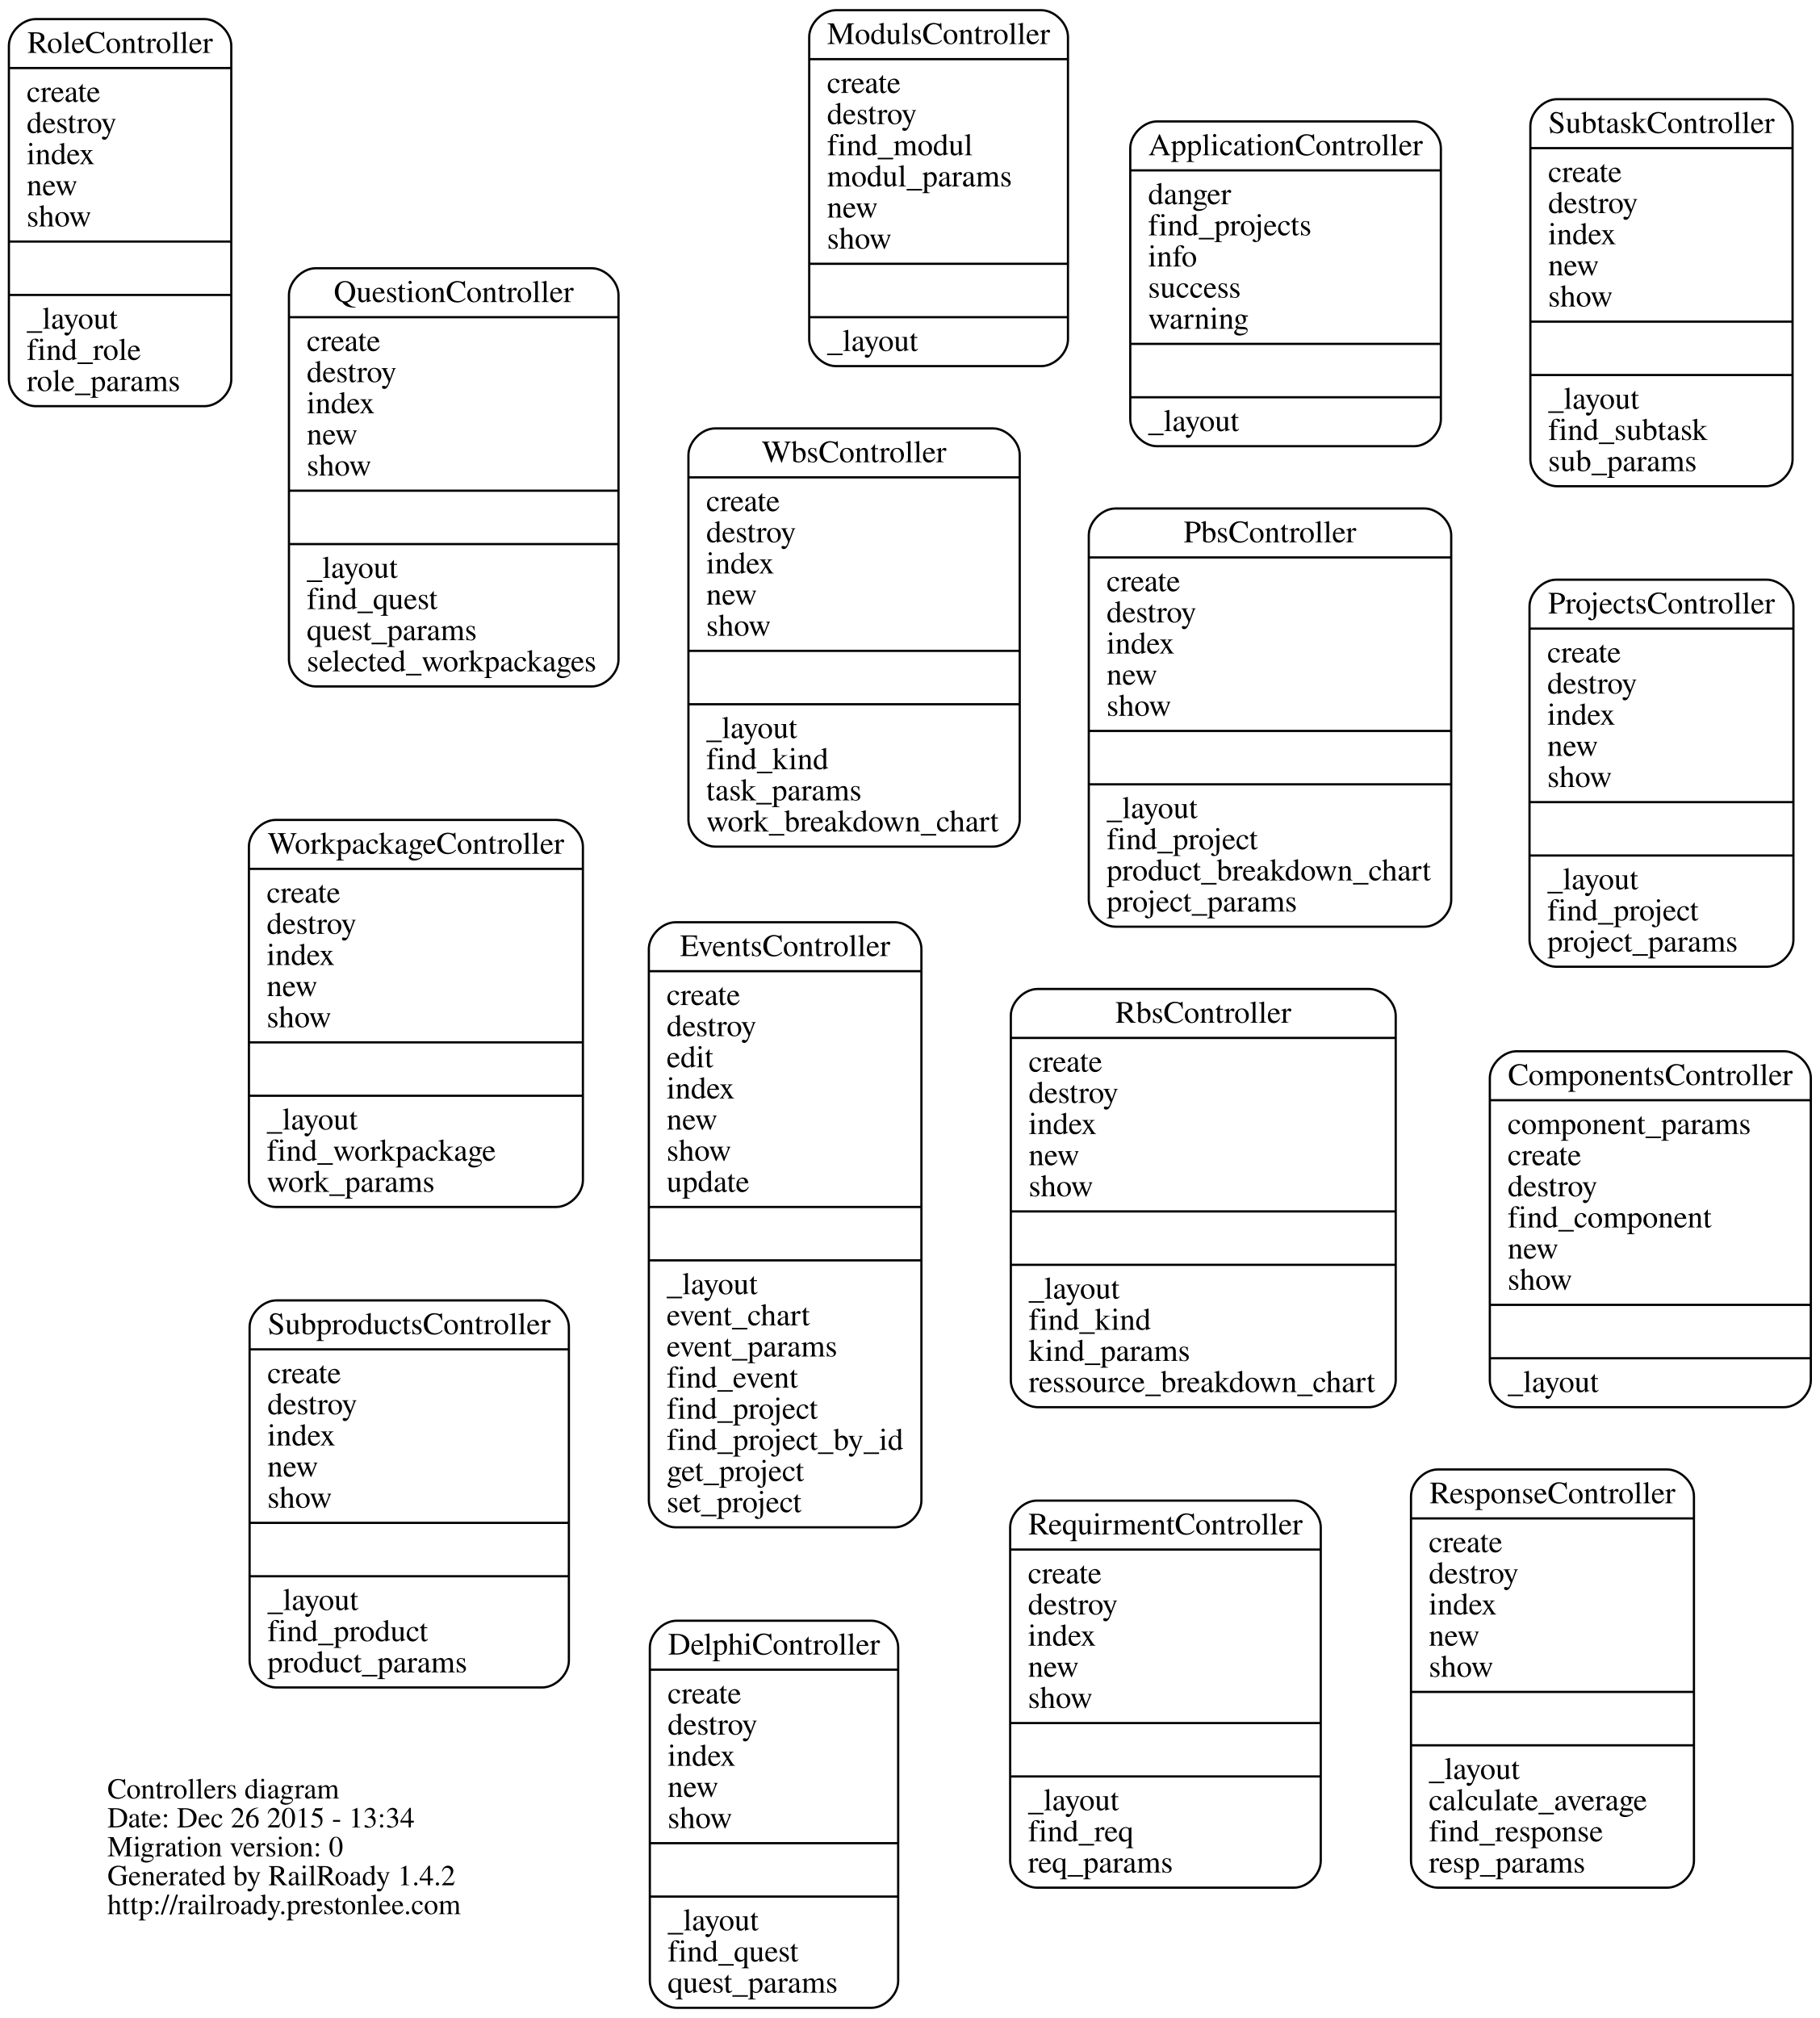
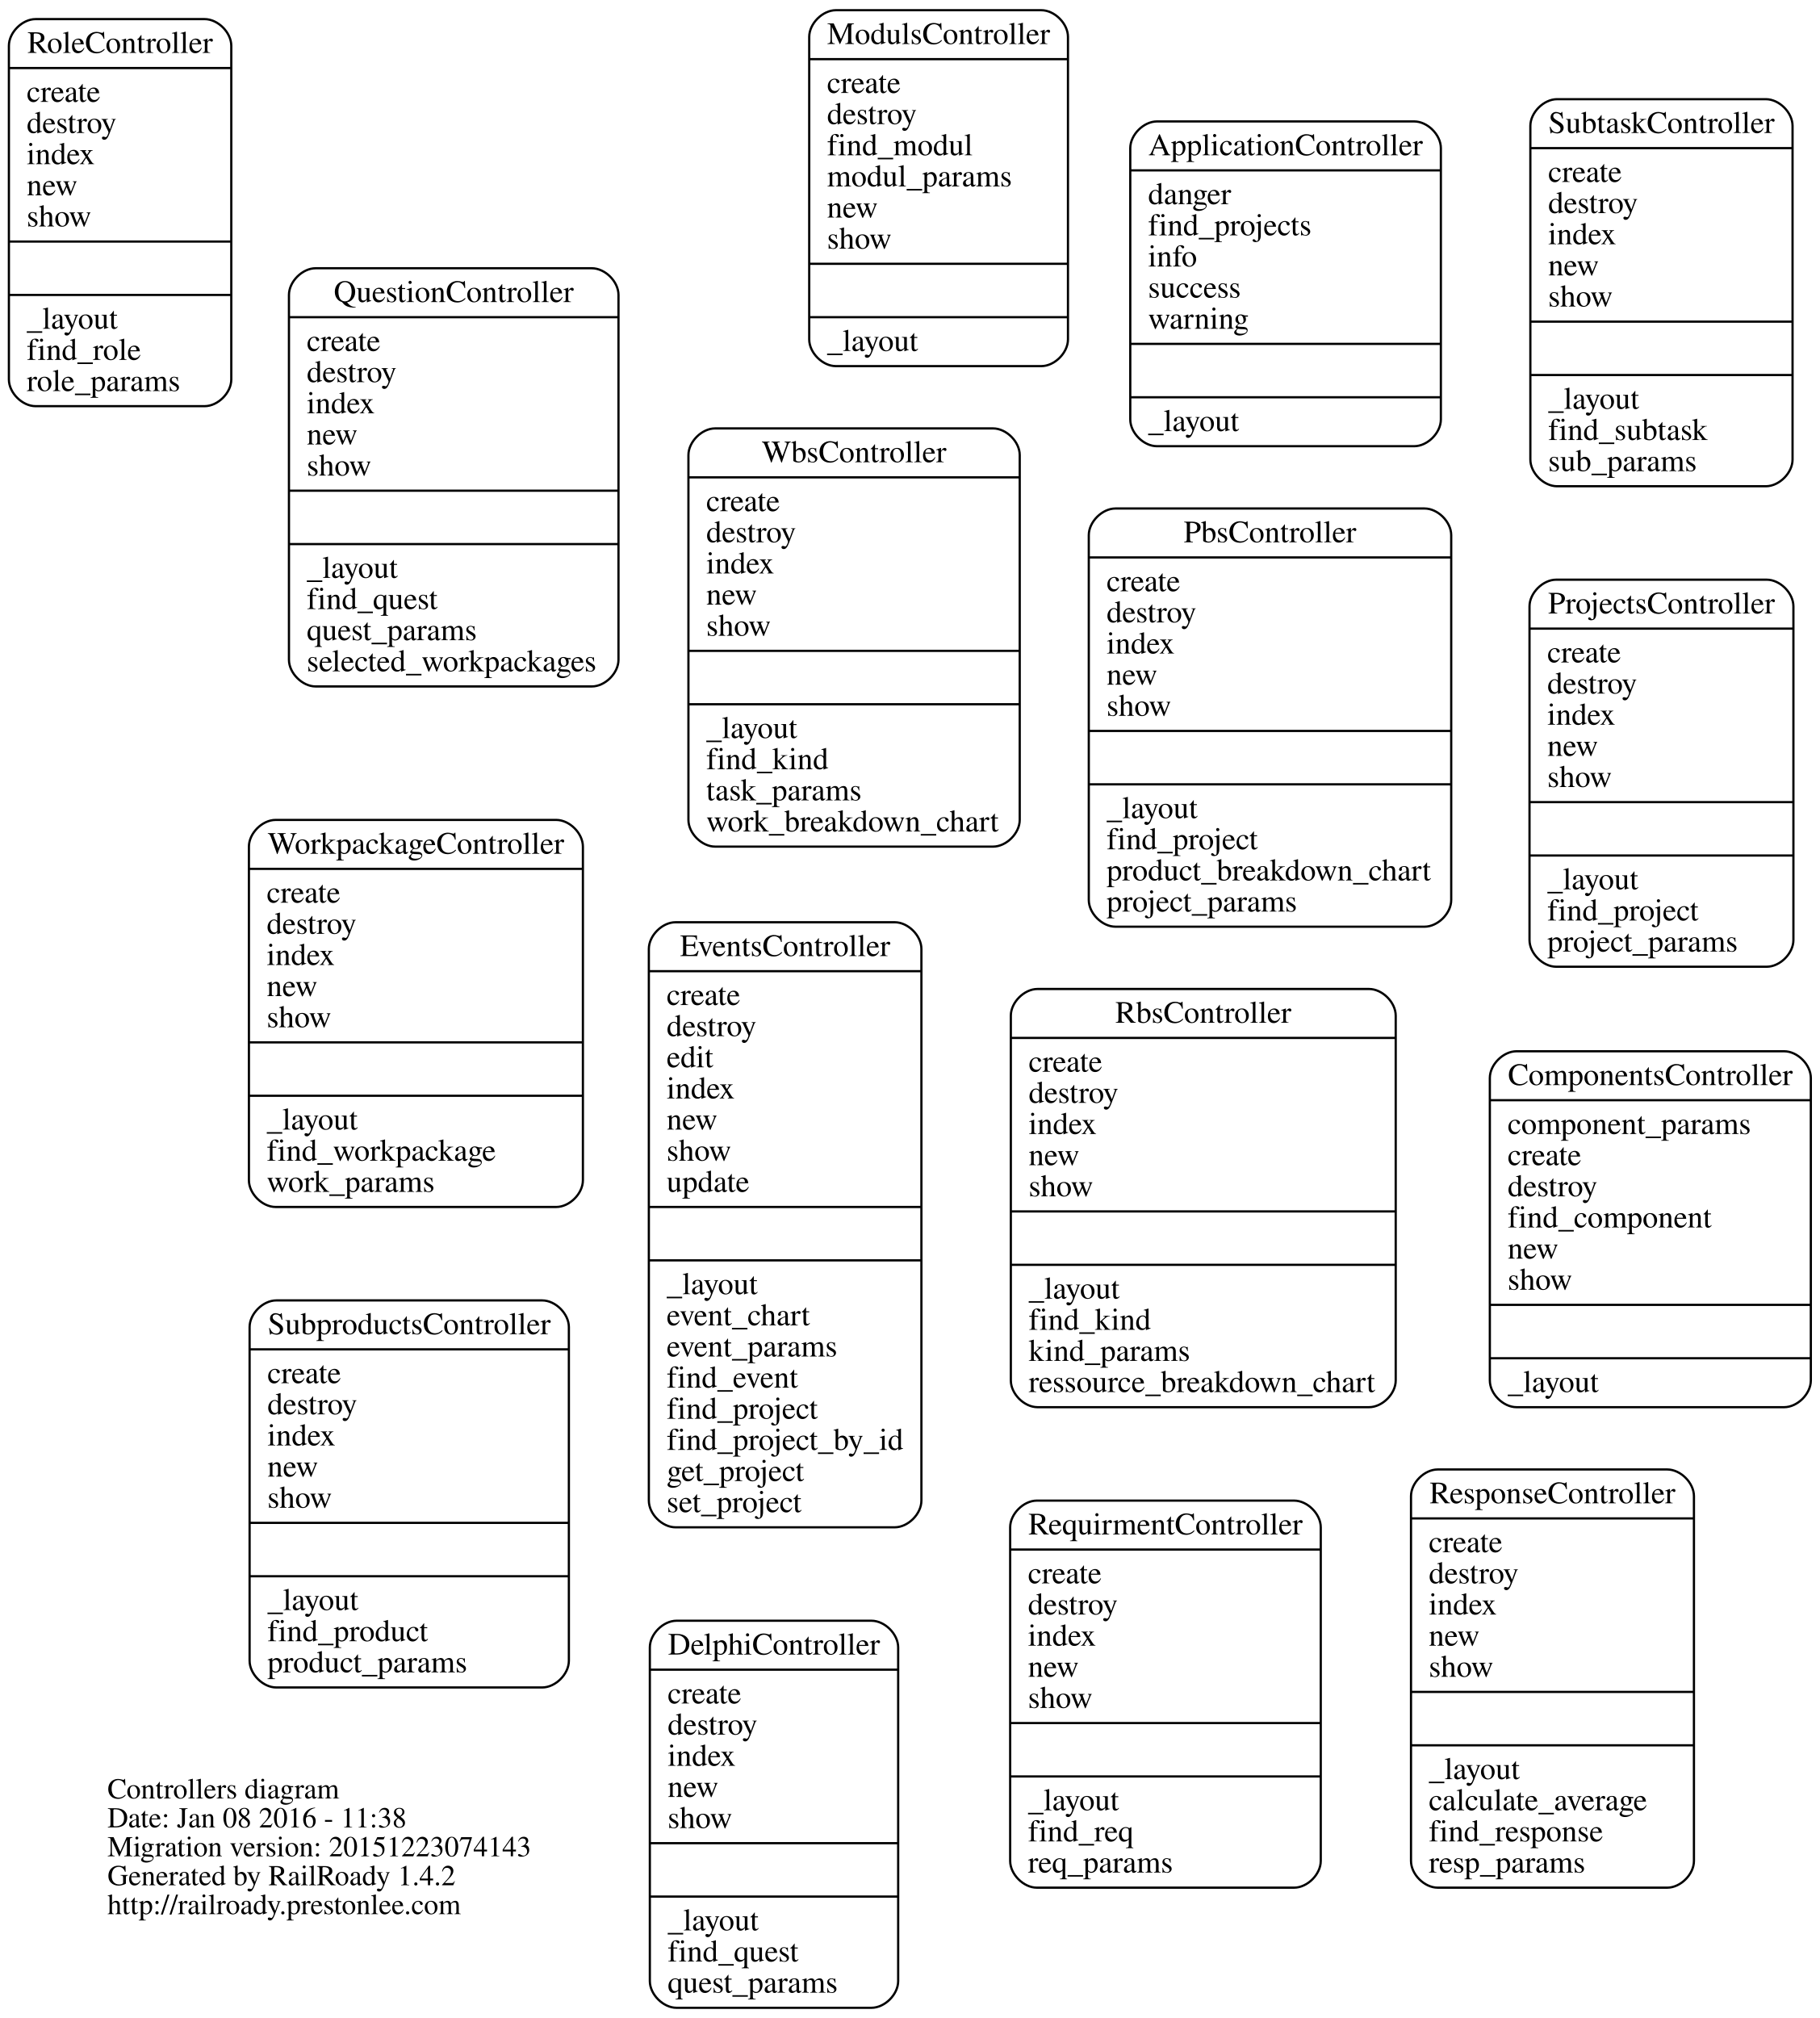
<svg xmlns="http://www.w3.org/2000/svg" width="818pt" height="907pt" viewBox="0.00 0.00 818.16 907.00">
  <g id="graph0" class="graph" transform="scale(1 1) rotate(0) translate(363.993 543.5)">
    <polygon fill="none" stroke="none" points="-363.993,363.5 -363.993,-543.5 454.162,-543.5 454.162,363.5 -363.993,363.5" />
    <g id="node1" class="node">
-       <text text-anchor="start" x="-315.72" y="264.9" font-family="Times,serif" font-size="13.00">Controllers diagram</text>
-       <text text-anchor="start" x="-315.72" y="277.9" font-family="Times,serif" font-size="13.00">Date: Dec 26 2015 - 13:34</text>
-       <text text-anchor="start" x="-315.72" y="290.9" font-family="Times,serif" font-size="13.00">Migration version: 0</text>
-       <text text-anchor="start" x="-315.72" y="303.9" font-family="Times,serif" font-size="13.00">Generated by RailRoady 1.4.2</text>
-       <text text-anchor="start" x="-315.72" y="316.9" font-family="Times,serif" font-size="13.00">http://railroady.prestonlee.com</text>
+       <text text-anchor="start" x="-315.688" y="264.9" font-family="Times,serif" font-size="13.00">Controllers diagram</text>
+       <text text-anchor="start" x="-315.688" y="277.9" font-family="Times,serif" font-size="13.00">Date: Jan 08 2016 - 11:38</text>
+       <text text-anchor="start" x="-315.688" y="290.9" font-family="Times,serif" font-size="13.00">Migration version: 20151223074143</text>
+       <text text-anchor="start" x="-315.688" y="303.9" font-family="Times,serif" font-size="13.00">Generated by RailRoady 1.4.2</text>
+       <text text-anchor="start" x="-315.688" y="316.9" font-family="Times,serif" font-size="13.00">http://railroady.prestonlee.com</text>
    </g>
    <g id="node2" class="node">
      <path fill="none" stroke="black" d="M156.179,-343C156.179,-343 271.821,-343 271.821,-343 277.821,-343 283.821,-349 283.821,-355 283.821,-355 283.821,-477 283.821,-477 283.821,-483 277.821,-489 271.821,-489 271.821,-489 156.179,-489 156.179,-489 150.179,-489 144.179,-483 144.179,-477 144.179,-477 144.179,-355 144.179,-355 144.179,-349 150.179,-343 156.179,-343" />
      <text text-anchor="middle" x="214" y="-473.8" font-family="Times,serif" font-size="14.00">ApplicationController</text>
      <polyline fill="none" stroke="black" points="144.179,-467 283.821,-467 " />
      <text text-anchor="start" x="152.179" y="-451.8" font-family="Times,serif" font-size="14.00">danger</text>
      <text text-anchor="start" x="152.179" y="-437.8" font-family="Times,serif" font-size="14.00">find_projects</text>
      <text text-anchor="start" x="152.179" y="-423.8" font-family="Times,serif" font-size="14.00">info</text>
      <text text-anchor="start" x="152.179" y="-409.8" font-family="Times,serif" font-size="14.00">success</text>
      <text text-anchor="start" x="152.179" y="-395.8" font-family="Times,serif" font-size="14.00">warning</text>
      <polyline fill="none" stroke="black" points="144.179,-389 283.821,-389 " />
      <polyline fill="none" stroke="black" points="144.179,-365 283.821,-365 " />
      <text text-anchor="start" x="152.179" y="-349.8" font-family="Times,serif" font-size="14.00">_layout</text>
    </g>
    <g id="node3" class="node">
      <path fill="none" stroke="black" d="M317.838,89C317.838,89 438.162,89 438.162,89 444.162,89 450.162,83 450.162,77 450.162,77 450.162,-59 450.162,-59 450.162,-65 444.162,-71 438.162,-71 438.162,-71 317.838,-71 317.838,-71 311.838,-71 305.838,-65 305.838,-59 305.838,-59 305.838,77 305.838,77 305.838,83 311.838,89 317.838,89" />
      <text text-anchor="middle" x="378" y="-55.8" font-family="Times,serif" font-size="14.00">ComponentsController</text>
      <polyline fill="none" stroke="black" points="305.838,-49 450.162,-49 " />
      <text text-anchor="start" x="313.838" y="-33.8" font-family="Times,serif" font-size="14.00">component_params</text>
      <text text-anchor="start" x="313.838" y="-19.8" font-family="Times,serif" font-size="14.00">create</text>
      <text text-anchor="start" x="313.838" y="-5.8" font-family="Times,serif" font-size="14.00">destroy</text>
      <text text-anchor="start" x="313.838" y="8.2" font-family="Times,serif" font-size="14.00">find_component</text>
      <text text-anchor="start" x="313.838" y="22.2" font-family="Times,serif" font-size="14.00">new</text>
      <text text-anchor="start" x="313.838" y="36.2" font-family="Times,serif" font-size="14.00">show</text>
      <polyline fill="none" stroke="black" points="305.838,43 450.162,43 " />
      <polyline fill="none" stroke="black" points="305.838,67 450.162,67 " />
      <text text-anchor="start" x="313.838" y="82.2" font-family="Times,serif" font-size="14.00">_layout</text>
    </g>
    <g id="node4" class="node">
      <path fill="none" stroke="black" d="M-59.824,359C-59.824,359 27.824,359 27.824,359 33.824,359 39.824,353 39.824,347 39.824,347 39.824,197 39.824,197 39.824,191 33.824,185 27.824,185 27.824,185 -59.824,185 -59.824,185 -65.824,185 -71.824,191 -71.824,197 -71.824,197 -71.824,347 -71.824,347 -71.824,353 -65.824,359 -59.824,359" />
      <text text-anchor="middle" x="-16" y="200.2" font-family="Times,serif" font-size="14.00">DelphiController</text>
      <polyline fill="none" stroke="black" points="-71.824,207 39.824,207 " />
      <text text-anchor="start" x="-63.824" y="222.2" font-family="Times,serif" font-size="14.00">create</text>
      <text text-anchor="start" x="-63.824" y="236.2" font-family="Times,serif" font-size="14.00">destroy</text>
      <text text-anchor="start" x="-63.824" y="250.2" font-family="Times,serif" font-size="14.00">index</text>
      <text text-anchor="start" x="-63.824" y="264.2" font-family="Times,serif" font-size="14.00">new</text>
      <text text-anchor="start" x="-63.824" y="278.2" font-family="Times,serif" font-size="14.00">show</text>
      <polyline fill="none" stroke="black" points="-71.824,285 39.824,285 " />
      <polyline fill="none" stroke="black" points="-71.824,309 39.824,309 " />
      <text text-anchor="start" x="-63.824" y="324.2" font-family="Times,serif" font-size="14.00">_layout</text>
      <text text-anchor="start" x="-63.824" y="338.2" font-family="Times,serif" font-size="14.00">find_quest</text>
      <text text-anchor="start" x="-63.824" y="352.2" font-family="Times,serif" font-size="14.00">quest_params</text>
    </g>
    <g id="node5" class="node">
      <path fill="none" stroke="black" d="M-60.273,143C-60.273,143 38.273,143 38.273,143 44.273,143 50.273,137 50.273,131 50.273,131 50.273,-117 50.273,-117 50.273,-123 44.273,-129 38.273,-129 38.273,-129 -60.273,-129 -60.273,-129 -66.272,-129 -72.272,-123 -72.272,-117 -72.272,-117 -72.272,131 -72.272,131 -72.272,137 -66.272,143 -60.273,143" />
      <text text-anchor="middle" x="-11" y="-113.8" font-family="Times,serif" font-size="14.00">EventsController</text>
      <polyline fill="none" stroke="black" points="-72.272,-107 50.273,-107 " />
      <text text-anchor="start" x="-64.272" y="-91.8" font-family="Times,serif" font-size="14.00">create</text>
      <text text-anchor="start" x="-64.272" y="-77.8" font-family="Times,serif" font-size="14.00">destroy</text>
      <text text-anchor="start" x="-64.272" y="-63.8" font-family="Times,serif" font-size="14.00">edit</text>
      <text text-anchor="start" x="-64.272" y="-49.8" font-family="Times,serif" font-size="14.00">index</text>
      <text text-anchor="start" x="-64.272" y="-35.8" font-family="Times,serif" font-size="14.00">new</text>
      <text text-anchor="start" x="-64.272" y="-21.8" font-family="Times,serif" font-size="14.00">show</text>
      <text text-anchor="start" x="-64.272" y="-7.8" font-family="Times,serif" font-size="14.00">update</text>
      <polyline fill="none" stroke="black" points="-72.272,-1 50.273,-1 " />
      <polyline fill="none" stroke="black" points="-72.272,23 50.273,23 " />
      <text text-anchor="start" x="-64.272" y="38.2" font-family="Times,serif" font-size="14.00">_layout</text>
      <text text-anchor="start" x="-64.272" y="52.2" font-family="Times,serif" font-size="14.00">event_chart</text>
      <text text-anchor="start" x="-64.272" y="66.2" font-family="Times,serif" font-size="14.00">event_params</text>
      <text text-anchor="start" x="-64.272" y="80.2" font-family="Times,serif" font-size="14.00">find_event</text>
      <text text-anchor="start" x="-64.272" y="94.2" font-family="Times,serif" font-size="14.00">find_project</text>
      <text text-anchor="start" x="-64.272" y="108.2" font-family="Times,serif" font-size="14.00">find_project_by_id</text>
      <text text-anchor="start" x="-64.272" y="122.2" font-family="Times,serif" font-size="14.00">get_project</text>
      <text text-anchor="start" x="-64.272" y="136.2" font-family="Times,serif" font-size="14.00">set_project</text>
    </g>
    <g id="node6" class="node">
      <path fill="none" stroke="black" d="M11.835,-379C11.835,-379 104.166,-379 104.166,-379 110.166,-379 116.166,-385 116.166,-391 116.166,-391 116.166,-527 116.166,-527 116.166,-533 110.166,-539 104.166,-539 104.166,-539 11.835,-539 11.835,-539 5.834,-539 -0.166,-533 -0.166,-527 -0.166,-527 -0.166,-391 -0.166,-391 -0.166,-385 5.834,-379 11.835,-379" />
      <text text-anchor="middle" x="58" y="-523.8" font-family="Times,serif" font-size="14.00">ModulsController</text>
      <polyline fill="none" stroke="black" points="-0.166,-517 116.166,-517 " />
      <text text-anchor="start" x="7.834" y="-501.8" font-family="Times,serif" font-size="14.00">create</text>
      <text text-anchor="start" x="7.834" y="-487.8" font-family="Times,serif" font-size="14.00">destroy</text>
      <text text-anchor="start" x="7.834" y="-473.8" font-family="Times,serif" font-size="14.00">find_modul</text>
      <text text-anchor="start" x="7.834" y="-459.8" font-family="Times,serif" font-size="14.00">modul_params</text>
      <text text-anchor="start" x="7.834" y="-445.8" font-family="Times,serif" font-size="14.00">new</text>
      <text text-anchor="start" x="7.834" y="-431.8" font-family="Times,serif" font-size="14.00">show</text>
      <polyline fill="none" stroke="black" points="-0.166,-425 116.166,-425 " />
      <polyline fill="none" stroke="black" points="-0.166,-401 116.166,-401 " />
      <text text-anchor="start" x="7.834" y="-385.8" font-family="Times,serif" font-size="14.00">_layout</text>
    </g>
    <g id="node7" class="node">
      <path fill="none" stroke="black" d="M137.527,-127C137.527,-127 276.473,-127 276.473,-127 282.473,-127 288.473,-133 288.473,-139 288.473,-139 288.473,-303 288.473,-303 288.473,-309 282.473,-315 276.473,-315 276.473,-315 137.527,-315 137.527,-315 131.527,-315 125.527,-309 125.527,-303 125.527,-303 125.527,-139 125.527,-139 125.527,-133 131.527,-127 137.527,-127" />
      <text text-anchor="middle" x="207" y="-299.8" font-family="Times,serif" font-size="14.00">PbsController</text>
      <polyline fill="none" stroke="black" points="125.527,-293 288.473,-293 " />
      <text text-anchor="start" x="133.527" y="-277.8" font-family="Times,serif" font-size="14.00">create</text>
      <text text-anchor="start" x="133.527" y="-263.8" font-family="Times,serif" font-size="14.00">destroy</text>
      <text text-anchor="start" x="133.527" y="-249.8" font-family="Times,serif" font-size="14.00">index</text>
      <text text-anchor="start" x="133.527" y="-235.8" font-family="Times,serif" font-size="14.00">new</text>
      <text text-anchor="start" x="133.527" y="-221.8" font-family="Times,serif" font-size="14.00">show</text>
      <polyline fill="none" stroke="black" points="125.527,-215 288.473,-215 " />
      <polyline fill="none" stroke="black" points="125.527,-191 288.473,-191 " />
      <text text-anchor="start" x="133.527" y="-175.8" font-family="Times,serif" font-size="14.00">_layout</text>
      <text text-anchor="start" x="133.527" y="-161.8" font-family="Times,serif" font-size="14.00">find_project</text>
      <text text-anchor="start" x="133.527" y="-147.8" font-family="Times,serif" font-size="14.00">product_breakdown_chart</text>
      <text text-anchor="start" x="133.527" y="-133.8" font-family="Times,serif" font-size="14.00">project_params</text>
    </g>
    <g id="node8" class="node">
      <path fill="none" stroke="black" d="M335.676,-109C335.676,-109 430.324,-109 430.324,-109 436.324,-109 442.324,-115 442.324,-121 442.324,-121 442.324,-271 442.324,-271 442.324,-277 436.324,-283 430.324,-283 430.324,-283 335.676,-283 335.676,-283 329.676,-283 323.676,-277 323.676,-271 323.676,-271 323.676,-121 323.676,-121 323.676,-115 329.676,-109 335.676,-109" />
      <text text-anchor="middle" x="383" y="-267.8" font-family="Times,serif" font-size="14.00">ProjectsController</text>
      <polyline fill="none" stroke="black" points="323.676,-261 442.324,-261 " />
      <text text-anchor="start" x="331.676" y="-245.8" font-family="Times,serif" font-size="14.00">create</text>
      <text text-anchor="start" x="331.676" y="-231.8" font-family="Times,serif" font-size="14.00">destroy</text>
      <text text-anchor="start" x="331.676" y="-217.8" font-family="Times,serif" font-size="14.00">index</text>
      <text text-anchor="start" x="331.676" y="-203.8" font-family="Times,serif" font-size="14.00">new</text>
      <text text-anchor="start" x="331.676" y="-189.8" font-family="Times,serif" font-size="14.00">show</text>
      <polyline fill="none" stroke="black" points="323.676,-183 442.324,-183 " />
      <polyline fill="none" stroke="black" points="323.676,-159 442.324,-159 " />
      <text text-anchor="start" x="331.676" y="-143.8" font-family="Times,serif" font-size="14.00">_layout</text>
      <text text-anchor="start" x="331.676" y="-129.8" font-family="Times,serif" font-size="14.00">find_project</text>
      <text text-anchor="start" x="331.676" y="-115.8" font-family="Times,serif" font-size="14.00">project_params</text>
    </g>
    <g id="node9" class="node">
      <path fill="none" stroke="black" d="M-222.08,-235C-222.08,-235 -97.92,-235 -97.92,-235 -91.92,-235 -85.92,-241 -85.92,-247 -85.92,-247 -85.92,-411 -85.92,-411 -85.92,-417 -91.92,-423 -97.92,-423 -97.92,-423 -222.08,-423 -222.08,-423 -228.08,-423 -234.08,-417 -234.08,-411 -234.08,-411 -234.08,-247 -234.08,-247 -234.08,-241 -228.08,-235 -222.08,-235" />
      <text text-anchor="middle" x="-160" y="-407.8" font-family="Times,serif" font-size="14.00">QuestionController</text>
      <polyline fill="none" stroke="black" points="-234.08,-401 -85.92,-401 " />
      <text text-anchor="start" x="-226.08" y="-385.8" font-family="Times,serif" font-size="14.00">create</text>
      <text text-anchor="start" x="-226.08" y="-371.8" font-family="Times,serif" font-size="14.00">destroy</text>
      <text text-anchor="start" x="-226.08" y="-357.8" font-family="Times,serif" font-size="14.00">index</text>
      <text text-anchor="start" x="-226.08" y="-343.8" font-family="Times,serif" font-size="14.00">new</text>
      <text text-anchor="start" x="-226.08" y="-329.8" font-family="Times,serif" font-size="14.00">show</text>
      <polyline fill="none" stroke="black" points="-234.08,-323 -85.92,-323 " />
      <polyline fill="none" stroke="black" points="-234.08,-299 -85.92,-299 " />
      <text text-anchor="start" x="-226.08" y="-283.8" font-family="Times,serif" font-size="14.00">_layout</text>
      <text text-anchor="start" x="-226.08" y="-269.8" font-family="Times,serif" font-size="14.00">find_quest</text>
      <text text-anchor="start" x="-226.08" y="-255.8" font-family="Times,serif" font-size="14.00">quest_params</text>
      <text text-anchor="start" x="-226.08" y="-241.8" font-family="Times,serif" font-size="14.00">selected_workpackages</text>
    </g>
    <g id="node10" class="node">
      <path fill="none" stroke="black" d="M102.479,89C102.479,89 251.521,89 251.521,89 257.521,89 263.521,83 263.521,77 263.521,77 263.521,-87 263.521,-87 263.521,-93 257.521,-99 251.521,-99 251.521,-99 102.479,-99 102.479,-99 96.479,-99 90.479,-93 90.479,-87 90.479,-87 90.479,77 90.479,77 90.479,83 96.479,89 102.479,89" />
      <text text-anchor="middle" x="177" y="-83.8" font-family="Times,serif" font-size="14.00">RbsController</text>
      <polyline fill="none" stroke="black" points="90.479,-77 263.521,-77 " />
      <text text-anchor="start" x="98.479" y="-61.8" font-family="Times,serif" font-size="14.00">create</text>
      <text text-anchor="start" x="98.479" y="-47.8" font-family="Times,serif" font-size="14.00">destroy</text>
      <text text-anchor="start" x="98.479" y="-33.8" font-family="Times,serif" font-size="14.00">index</text>
      <text text-anchor="start" x="98.479" y="-19.8" font-family="Times,serif" font-size="14.00">new</text>
      <text text-anchor="start" x="98.479" y="-5.8" font-family="Times,serif" font-size="14.00">show</text>
      <polyline fill="none" stroke="black" points="90.479,1 263.521,1 " />
      <polyline fill="none" stroke="black" points="90.479,25 263.521,25 " />
      <text text-anchor="start" x="98.479" y="40.2" font-family="Times,serif" font-size="14.00">_layout</text>
      <text text-anchor="start" x="98.479" y="54.2" font-family="Times,serif" font-size="14.00">find_kind</text>
      <text text-anchor="start" x="98.479" y="68.2" font-family="Times,serif" font-size="14.00">kind_params</text>
      <text text-anchor="start" x="98.479" y="82.2" font-family="Times,serif" font-size="14.00">ressource_breakdown_chart</text>
    </g>
    <g id="node11" class="node">
      <path fill="none" stroke="black" d="M102.179,305C102.179,305 217.821,305 217.821,305 223.821,305 229.821,299 229.821,293 229.821,293 229.821,143 229.821,143 229.821,137 223.821,131 217.821,131 217.821,131 102.179,131 102.179,131 96.179,131 90.179,137 90.179,143 90.179,143 90.179,293 90.179,293 90.179,299 96.179,305 102.179,305" />
      <text text-anchor="middle" x="160" y="146.2" font-family="Times,serif" font-size="14.00">RequirmentController</text>
      <polyline fill="none" stroke="black" points="90.179,153 229.821,153 " />
      <text text-anchor="start" x="98.179" y="168.2" font-family="Times,serif" font-size="14.00">create</text>
      <text text-anchor="start" x="98.179" y="182.2" font-family="Times,serif" font-size="14.00">destroy</text>
      <text text-anchor="start" x="98.179" y="196.2" font-family="Times,serif" font-size="14.00">index</text>
      <text text-anchor="start" x="98.179" y="210.2" font-family="Times,serif" font-size="14.00">new</text>
      <text text-anchor="start" x="98.179" y="224.2" font-family="Times,serif" font-size="14.00">show</text>
      <polyline fill="none" stroke="black" points="90.179,231 229.821,231 " />
      <polyline fill="none" stroke="black" points="90.179,255 229.821,255 " />
      <text text-anchor="start" x="98.179" y="270.2" font-family="Times,serif" font-size="14.00">_layout</text>
      <text text-anchor="start" x="98.179" y="284.2" font-family="Times,serif" font-size="14.00">find_req</text>
      <text text-anchor="start" x="98.179" y="298.2" font-family="Times,serif" font-size="14.00">req_params</text>
    </g>
    <g id="node12" class="node">
      <path fill="none" stroke="black" d="M282.396,305C282.396,305 385.604,305 385.604,305 391.604,305 397.604,299 397.604,293 397.604,293 397.604,129 397.604,129 397.604,123 391.604,117 385.604,117 385.604,117 282.396,117 282.396,117 276.396,117 270.396,123 270.396,129 270.396,129 270.396,293 270.396,293 270.396,299 276.396,305 282.396,305" />
      <text text-anchor="middle" x="334" y="132.2" font-family="Times,serif" font-size="14.00">ResponseController</text>
      <polyline fill="none" stroke="black" points="270.396,139 397.604,139 " />
      <text text-anchor="start" x="278.396" y="154.2" font-family="Times,serif" font-size="14.00">create</text>
      <text text-anchor="start" x="278.396" y="168.2" font-family="Times,serif" font-size="14.00">destroy</text>
      <text text-anchor="start" x="278.396" y="182.2" font-family="Times,serif" font-size="14.00">index</text>
      <text text-anchor="start" x="278.396" y="196.2" font-family="Times,serif" font-size="14.00">new</text>
      <text text-anchor="start" x="278.396" y="210.2" font-family="Times,serif" font-size="14.00">show</text>
      <polyline fill="none" stroke="black" points="270.396,217 397.604,217 " />
      <polyline fill="none" stroke="black" points="270.396,241 397.604,241 " />
      <text text-anchor="start" x="278.396" y="256.2" font-family="Times,serif" font-size="14.00">_layout</text>
      <text text-anchor="start" x="278.396" y="270.2" font-family="Times,serif" font-size="14.00">calculate_average</text>
      <text text-anchor="start" x="278.396" y="284.2" font-family="Times,serif" font-size="14.00">find_response</text>
      <text text-anchor="start" x="278.396" y="298.2" font-family="Times,serif" font-size="14.00">resp_params</text>
    </g>
    <g id="node13" class="node">
      <path fill="none" stroke="black" d="M-347.993,-361C-347.993,-361 -272.007,-361 -272.007,-361 -266.007,-361 -260.007,-367 -260.007,-373 -260.007,-373 -260.007,-523 -260.007,-523 -260.007,-529 -266.007,-535 -272.007,-535 -272.007,-535 -347.993,-535 -347.993,-535 -353.993,-535 -359.993,-529 -359.993,-523 -359.993,-523 -359.993,-373 -359.993,-373 -359.993,-367 -353.993,-361 -347.993,-361" />
      <text text-anchor="middle" x="-310" y="-519.8" font-family="Times,serif" font-size="14.00">RoleController</text>
      <polyline fill="none" stroke="black" points="-359.993,-513 -260.007,-513 " />
      <text text-anchor="start" x="-351.993" y="-497.8" font-family="Times,serif" font-size="14.00">create</text>
      <text text-anchor="start" x="-351.993" y="-483.8" font-family="Times,serif" font-size="14.00">destroy</text>
      <text text-anchor="start" x="-351.993" y="-469.8" font-family="Times,serif" font-size="14.00">index</text>
      <text text-anchor="start" x="-351.993" y="-455.8" font-family="Times,serif" font-size="14.00">new</text>
      <text text-anchor="start" x="-351.993" y="-441.8" font-family="Times,serif" font-size="14.00">show</text>
      <polyline fill="none" stroke="black" points="-359.993,-435 -260.007,-435 " />
      <polyline fill="none" stroke="black" points="-359.993,-411 -260.007,-411 " />
      <text text-anchor="start" x="-351.993" y="-395.8" font-family="Times,serif" font-size="14.00">_layout</text>
      <text text-anchor="start" x="-351.993" y="-381.8" font-family="Times,serif" font-size="14.00">find_role</text>
      <text text-anchor="start" x="-351.993" y="-367.8" font-family="Times,serif" font-size="14.00">role_params</text>
    </g>
    <g id="node14" class="node">
      <path fill="none" stroke="black" d="M-239.772,215C-239.772,215 -120.228,215 -120.228,215 -114.228,215 -108.228,209 -108.228,203 -108.228,203 -108.228,53 -108.228,53 -108.228,47 -114.228,41 -120.228,41 -120.228,41 -239.772,41 -239.772,41 -245.772,41 -251.772,47 -251.772,53 -251.772,53 -251.772,203 -251.772,203 -251.772,209 -245.772,215 -239.772,215" />
      <text text-anchor="middle" x="-180" y="56.2" font-family="Times,serif" font-size="14.00">SubproductsController</text>
      <polyline fill="none" stroke="black" points="-251.772,63 -108.228,63 " />
      <text text-anchor="start" x="-243.772" y="78.2" font-family="Times,serif" font-size="14.00">create</text>
      <text text-anchor="start" x="-243.772" y="92.2" font-family="Times,serif" font-size="14.00">destroy</text>
      <text text-anchor="start" x="-243.772" y="106.2" font-family="Times,serif" font-size="14.00">index</text>
      <text text-anchor="start" x="-243.772" y="120.2" font-family="Times,serif" font-size="14.00">new</text>
      <text text-anchor="start" x="-243.772" y="134.2" font-family="Times,serif" font-size="14.00">show</text>
      <polyline fill="none" stroke="black" points="-251.772,141 -108.228,141 " />
      <polyline fill="none" stroke="black" points="-251.772,165 -108.228,165 " />
      <text text-anchor="start" x="-243.772" y="180.2" font-family="Times,serif" font-size="14.00">_layout</text>
      <text text-anchor="start" x="-243.772" y="194.2" font-family="Times,serif" font-size="14.00">find_product</text>
      <text text-anchor="start" x="-243.772" y="208.2" font-family="Times,serif" font-size="14.00">product_params</text>
    </g>
    <g id="node15" class="node">
      <path fill="none" stroke="black" d="M336.059,-325C336.059,-325 429.941,-325 429.941,-325 435.941,-325 441.941,-331 441.941,-337 441.941,-337 441.941,-487 441.941,-487 441.941,-493 435.941,-499 429.941,-499 429.941,-499 336.059,-499 336.059,-499 330.059,-499 324.059,-493 324.059,-487 324.059,-487 324.059,-337 324.059,-337 324.059,-331 330.059,-325 336.059,-325" />
      <text text-anchor="middle" x="383" y="-483.8" font-family="Times,serif" font-size="14.00">SubtaskController</text>
      <polyline fill="none" stroke="black" points="324.059,-477 441.941,-477 " />
      <text text-anchor="start" x="332.059" y="-461.8" font-family="Times,serif" font-size="14.00">create</text>
      <text text-anchor="start" x="332.059" y="-447.8" font-family="Times,serif" font-size="14.00">destroy</text>
      <text text-anchor="start" x="332.059" y="-433.8" font-family="Times,serif" font-size="14.00">index</text>
      <text text-anchor="start" x="332.059" y="-419.8" font-family="Times,serif" font-size="14.00">new</text>
      <text text-anchor="start" x="332.059" y="-405.8" font-family="Times,serif" font-size="14.00">show</text>
      <polyline fill="none" stroke="black" points="324.059,-399 441.941,-399 " />
      <polyline fill="none" stroke="black" points="324.059,-375 441.941,-375 " />
      <text text-anchor="start" x="332.059" y="-359.8" font-family="Times,serif" font-size="14.00">_layout</text>
      <text text-anchor="start" x="332.059" y="-345.8" font-family="Times,serif" font-size="14.00">find_subtask</text>
      <text text-anchor="start" x="332.059" y="-331.8" font-family="Times,serif" font-size="14.00">sub_params</text>
    </g>
    <g id="node16" class="node">
      <path fill="none" stroke="black" d="M-42.476,-163C-42.476,-163 82.476,-163 82.476,-163 88.476,-163 94.476,-169 94.476,-175 94.476,-175 94.476,-339 94.476,-339 94.476,-345 88.476,-351 82.476,-351 82.476,-351 -42.476,-351 -42.476,-351 -48.476,-351 -54.476,-345 -54.476,-339 -54.476,-339 -54.476,-175 -54.476,-175 -54.476,-169 -48.476,-163 -42.476,-163" />
      <text text-anchor="middle" x="20" y="-335.8" font-family="Times,serif" font-size="14.00">WbsController</text>
      <polyline fill="none" stroke="black" points="-54.476,-329 94.476,-329 " />
      <text text-anchor="start" x="-46.476" y="-313.8" font-family="Times,serif" font-size="14.00">create</text>
      <text text-anchor="start" x="-46.476" y="-299.8" font-family="Times,serif" font-size="14.00">destroy</text>
      <text text-anchor="start" x="-46.476" y="-285.8" font-family="Times,serif" font-size="14.00">index</text>
      <text text-anchor="start" x="-46.476" y="-271.8" font-family="Times,serif" font-size="14.00">new</text>
      <text text-anchor="start" x="-46.476" y="-257.8" font-family="Times,serif" font-size="14.00">show</text>
      <polyline fill="none" stroke="black" points="-54.476,-251 94.476,-251 " />
      <polyline fill="none" stroke="black" points="-54.476,-227 94.476,-227 " />
      <text text-anchor="start" x="-46.476" y="-211.8" font-family="Times,serif" font-size="14.00">_layout</text>
      <text text-anchor="start" x="-46.476" y="-197.8" font-family="Times,serif" font-size="14.00">find_kind</text>
      <text text-anchor="start" x="-46.476" y="-183.8" font-family="Times,serif" font-size="14.00">task_params</text>
      <text text-anchor="start" x="-46.476" y="-169.8" font-family="Times,serif" font-size="14.00">work_breakdown_chart</text>
    </g>
    <g id="node17" class="node">
      <path fill="none" stroke="black" d="M-240.081,-1C-240.081,-1 -113.919,-1 -113.919,-1 -107.919,-1 -101.919,-7 -101.919,-13 -101.919,-13 -101.919,-163 -101.919,-163 -101.919,-169 -107.919,-175 -113.919,-175 -113.919,-175 -240.081,-175 -240.081,-175 -246.081,-175 -252.081,-169 -252.081,-163 -252.081,-163 -252.081,-13 -252.081,-13 -252.081,-7 -246.081,-1 -240.081,-1" />
      <text text-anchor="middle" x="-177" y="-159.8" font-family="Times,serif" font-size="14.00">WorkpackageController</text>
      <polyline fill="none" stroke="black" points="-252.081,-153 -101.919,-153 " />
      <text text-anchor="start" x="-244.081" y="-137.8" font-family="Times,serif" font-size="14.00">create</text>
      <text text-anchor="start" x="-244.081" y="-123.8" font-family="Times,serif" font-size="14.00">destroy</text>
      <text text-anchor="start" x="-244.081" y="-109.8" font-family="Times,serif" font-size="14.00">index</text>
      <text text-anchor="start" x="-244.081" y="-95.8" font-family="Times,serif" font-size="14.00">new</text>
      <text text-anchor="start" x="-244.081" y="-81.8" font-family="Times,serif" font-size="14.00">show</text>
      <polyline fill="none" stroke="black" points="-252.081,-75 -101.919,-75 " />
      <polyline fill="none" stroke="black" points="-252.081,-51 -101.919,-51 " />
      <text text-anchor="start" x="-244.081" y="-35.8" font-family="Times,serif" font-size="14.00">_layout</text>
      <text text-anchor="start" x="-244.081" y="-21.8" font-family="Times,serif" font-size="14.00">find_workpackage</text>
      <text text-anchor="start" x="-244.081" y="-7.8" font-family="Times,serif" font-size="14.00">work_params</text>
    </g>
  </g>
</svg>
